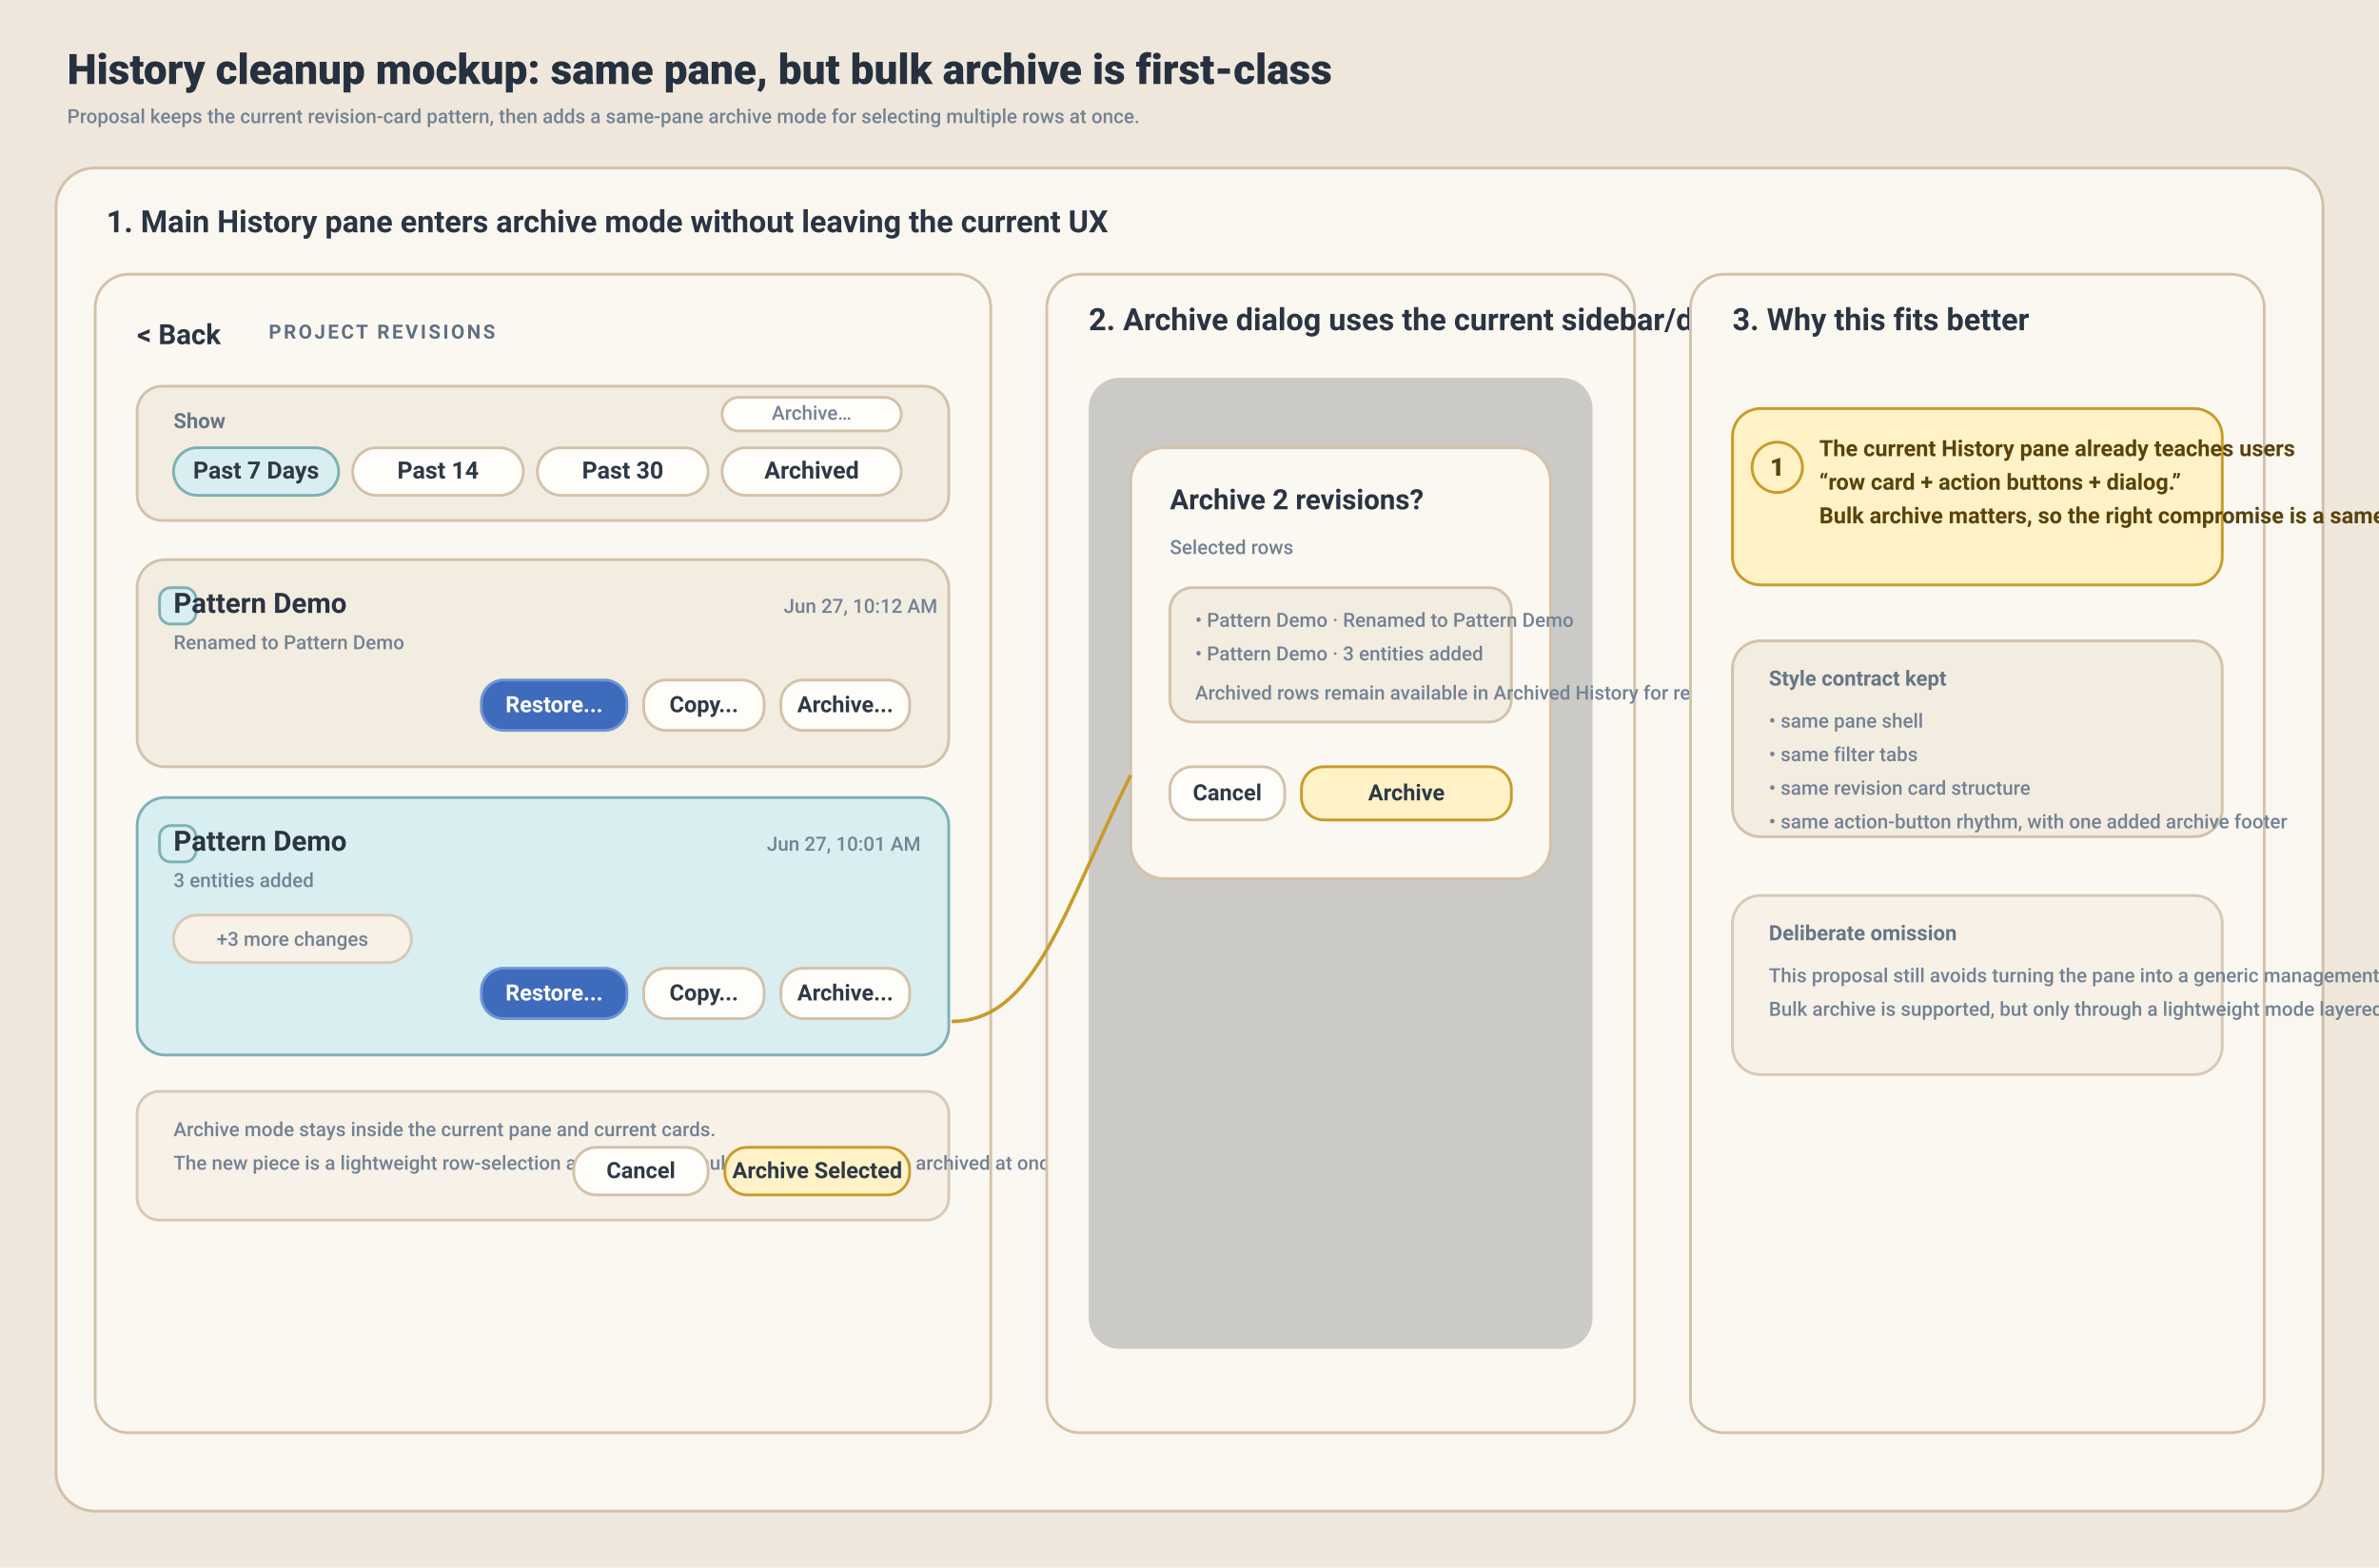
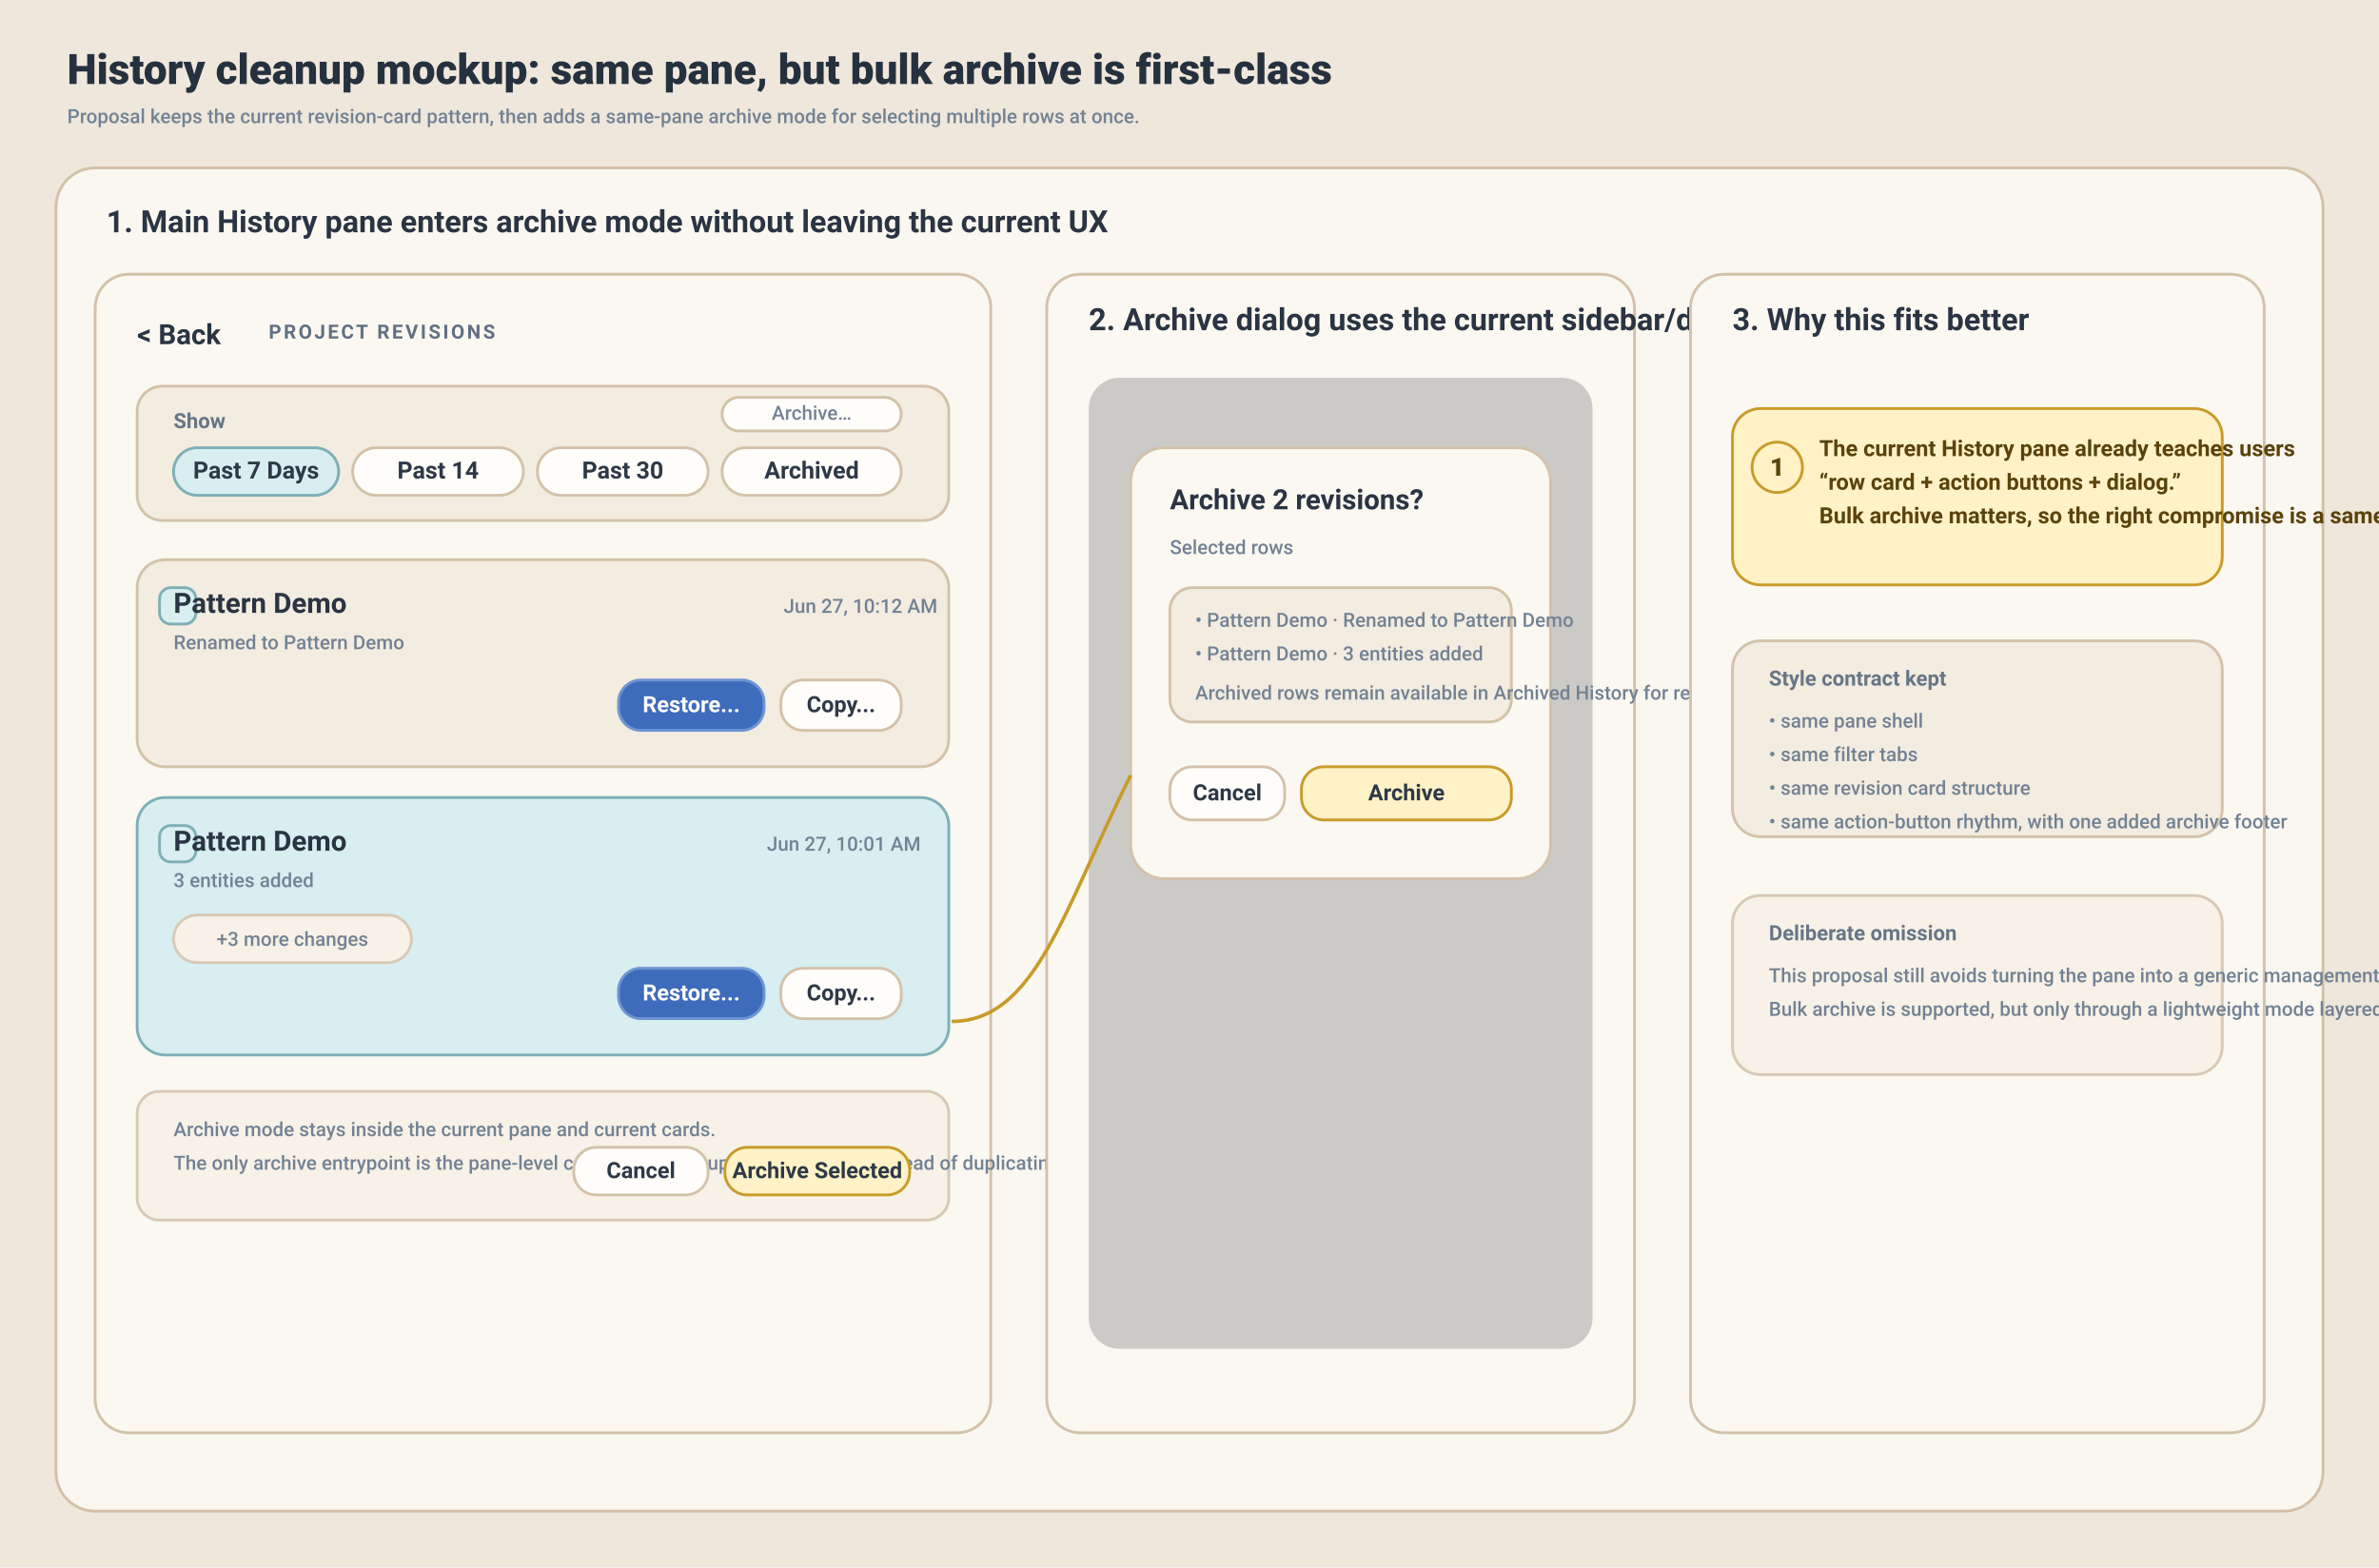
<svg xmlns="http://www.w3.org/2000/svg" width="1700" height="1120" viewBox="0 0 1700 1120">
  <defs>
    <style>
      .bg { fill: #efe7db; }
      .shell { fill: #faf7f1; stroke: #d2c1a9; stroke-width: 2; }
      .panel { fill: #fbf8f2; stroke: #d3c2aa; stroke-width: 2; }
      .panelSoft { fill: #f3ece0; stroke: #d3c2aa; stroke-width: 2; }
      .panelMuted { fill: #f7f1e7; stroke: #d8c9b6; stroke-width: 2; }
      .tabOn { fill: #d8eef0; stroke: #7db0b6; stroke-width: 2; }
      .tabOff { fill: #fffdfa; stroke: #d3c2aa; stroke-width: 2; }
      .btn { fill: #fffdfa; stroke: #d3c2aa; stroke-width: 2; }
      .btnBlue { fill: #3e6bbb; stroke: #6e94d4; stroke-width: 2; }
      .btnWarn { fill: #fff2c7; stroke: #c89b2a; stroke-width: 2; }
      .callout { fill: #fff2c7; stroke: #c89b2a; stroke-width: 2; }
      .line { stroke: #c89b2a; stroke-width: 2.5; fill: none; }
      .title { font: 800 30px ui-sans-serif, system-ui, -apple-system, Segoe UI, Roboto, Arial; fill: #26313f; }
      .section { font: 760 22px ui-sans-serif, system-ui, -apple-system, Segoe UI, Roboto, Arial; fill: #2a3442; }
      .h { font: 760 14px ui-sans-serif, system-ui, -apple-system, Segoe UI, Roboto, Arial; letter-spacing: .12em; fill: #607082; }
      .label { font: 650 15px ui-sans-serif, system-ui, -apple-system, Segoe UI, Roboto, Arial; fill: #667687; }
      .text { font: 620 17px ui-sans-serif, system-ui, -apple-system, Segoe UI, Roboto, Arial; fill: #2e3947; }
      .strong { font: 760 20px ui-sans-serif, system-ui, -apple-system, Segoe UI, Roboto, Arial; fill: #2a3442; }
      .small { font: 550 14px ui-sans-serif, system-ui, -apple-system, Segoe UI, Roboto, Arial; fill: #728294; }
      .btnTextLight { font: 700 16px ui-sans-serif, system-ui, -apple-system, Segoe UI, Roboto, Arial; fill: #ffffff; }
      .btnTextDark { font: 700 16px ui-sans-serif, system-ui, -apple-system, Segoe UI, Roboto, Arial; fill: #2e3947; }
      .callText { font: 620 16px ui-sans-serif, system-ui, -apple-system, Segoe UI, Roboto, Arial; fill: #5a430b; }
      .num { font: 800 18px ui-sans-serif, system-ui, -apple-system, Segoe UI, Roboto, Arial; fill: #5a430b; }
      .overlay { fill: rgba(34, 39, 46, 0.22); }
    </style>
  </defs>
  <rect class="bg" width="1700" height="1120" />
  <text class="title" x="48" y="60">History cleanup mockup: same pane, but bulk archive is first-class</text>
  <text class="small" x="48" y="88">Proposal keeps the current revision-card pattern, then adds a same-pane archive mode for selecting multiple rows at once.</text>
  <rect class="shell" x="40" y="120" width="1620" height="960" rx="28" />
  <text class="section" x="76" y="166">1. Main History pane enters archive mode without leaving the current UX</text>
  <rect class="panel" x="68" y="196" width="640" height="828" rx="24" />
  <text class="strong" x="98" y="246">&lt; Back</text>
  <text class="h" x="192" y="242">PROJECT REVISIONS</text>
  <rect class="panelSoft" x="98" y="276" width="580" height="96" rx="18" />
  <text class="label" x="124" y="306">Show</text>
  <rect class="tabOn" x="124" y="320" width="118" height="34" rx="17" />
  <rect class="tabOff" x="252" y="320" width="122" height="34" rx="17" />
  <rect class="tabOff" x="384" y="320" width="122" height="34" rx="17" />
  <rect class="tabOff" x="516" y="320" width="128" height="34" rx="17" />
  <text class="text" x="183" y="342" text-anchor="middle">Past 7 Days</text>
  <text class="text" x="313" y="342" text-anchor="middle">Past 14</text>
  <text class="text" x="445" y="342" text-anchor="middle">Past 30</text>
  <text class="text" x="580" y="342" text-anchor="middle">Archived</text>
  <rect class="btn" x="516" y="284" width="128" height="24" rx="12" />
  <text class="small" x="580" y="300" text-anchor="middle">Archive…</text>
  <rect class="panelSoft" x="98" y="400" width="580" height="148" rx="20" />
  <rect class="tabOn" x="114" y="420" width="26" height="26" rx="8" />
  <text class="strong" x="124" y="438">Pattern Demo</text>
  <text class="small" x="124" y="464">Renamed to Pattern Demo</text>
  <text class="small" x="560" y="438">Jun 27, 10:12 AM</text>
-   <rect class="btnBlue" x="344" y="486" width="104" height="36" rx="16" />
-   <text class="btnTextLight" x="396" y="509" text-anchor="middle">Restore...</text>
-   <rect class="btn" x="460" y="486" width="86" height="36" rx="16" />
-   <text class="btnTextDark" x="503" y="509" text-anchor="middle">Copy...</text>
-   <rect class="btn" x="558" y="486" width="92" height="36" rx="16" />
-   <text class="btnTextDark" x="604" y="509" text-anchor="middle">Archive...</text>
+   <rect class="btnBlue" x="442" y="486" width="104" height="36" rx="16" />
+   <text class="btnTextLight" x="494" y="509" text-anchor="middle">Restore...</text>
+   <rect class="btn" x="558" y="486" width="86" height="36" rx="16" />
+   <text class="btnTextDark" x="601" y="509" text-anchor="middle">Copy...</text>
  <rect class="tabOn" x="98" y="570" width="580" height="184" rx="20" />
  <rect class="tabOn" x="114" y="590" width="26" height="26" rx="8" />
  <text class="strong" x="124" y="608">Pattern Demo</text>
  <text class="small" x="124" y="634">3 entities added</text>
  <text class="small" x="548" y="608">Jun 27, 10:01 AM</text>
  <rect class="panelMuted" x="124" y="654" width="170" height="34" rx="17" />
  <text class="small" x="209" y="676" text-anchor="middle">+3 more changes</text>
-   <rect class="btnBlue" x="344" y="692" width="104" height="36" rx="16" />
-   <text class="btnTextLight" x="396" y="715" text-anchor="middle">Restore...</text>
-   <rect class="btn" x="460" y="692" width="86" height="36" rx="16" />
-   <text class="btnTextDark" x="503" y="715" text-anchor="middle">Copy...</text>
-   <rect class="btn" x="558" y="692" width="92" height="36" rx="16" />
-   <text class="btnTextDark" x="604" y="715" text-anchor="middle">Archive...</text>
+   <rect class="btnBlue" x="442" y="692" width="104" height="36" rx="16" />
+   <text class="btnTextLight" x="494" y="715" text-anchor="middle">Restore...</text>
+   <rect class="btn" x="558" y="692" width="86" height="36" rx="16" />
+   <text class="btnTextDark" x="601" y="715" text-anchor="middle">Copy...</text>
  <rect class="panelMuted" x="98" y="780" width="580" height="92" rx="16" />
  <text class="small" x="124" y="812">Archive mode stays inside the current pane and current cards.</text>
-   <text class="small" x="124" y="836">The new piece is a lightweight row-selection affordance so multiple revisions can be archived at once.</text>
+   <text class="small" x="124" y="836">The only archive entrypoint is the pane-level control, so cleanup stays bulk-first instead of duplicating row actions.</text>
  <rect class="btn" x="410" y="820" width="96" height="34" rx="16" />
  <text class="btnTextDark" x="458" y="842" text-anchor="middle">Cancel</text>
  <rect class="btnWarn" x="518" y="820" width="132" height="34" rx="16" />
  <text class="btnTextDark" x="584" y="842" text-anchor="middle">Archive Selected</text>
  <rect class="panel" x="748" y="196" width="420" height="828" rx="24" />
  <text class="section" x="778" y="236">2. Archive dialog uses the current sidebar/dialog language</text>
  <rect class="overlay" x="778" y="270" width="360" height="694" rx="22" />
  <rect class="panel" x="808" y="320" width="300" height="308" rx="24" />
  <text class="strong" x="836" y="364">Archive 2 revisions?</text>
  <text class="small" x="836" y="396">Selected rows</text>
  <rect class="panelSoft" x="836" y="420" width="244" height="96" rx="16" />
  <text class="small" x="854" y="448">• Pattern Demo · Renamed to Pattern Demo</text>
  <text class="small" x="854" y="472">• Pattern Demo · 3 entities added</text>
  <text class="small" x="854" y="500">Archived rows remain available in Archived History for restore or copy.</text>
  <rect class="btn" x="836" y="548" width="82" height="38" rx="16" />
  <text class="btnTextDark" x="877" y="572" text-anchor="middle">Cancel</text>
  <rect class="btnWarn" x="930" y="548" width="150" height="38" rx="16" />
  <text class="btnTextDark" x="1005" y="572" text-anchor="middle">Archive</text>
  <rect class="panel" x="1208" y="196" width="410" height="828" rx="24" />
  <text class="section" x="1238" y="236">3. Why this fits better</text>
  <rect class="callout" x="1238" y="292" width="350" height="126" rx="20" />
  <circle cx="1270" cy="334" r="18" fill="#fff2c7" stroke="#c89b2a" stroke-width="2" />
  <text class="num" x="1270" y="340" text-anchor="middle">1</text>
  <text class="callText" x="1300" y="326">The current History pane already teaches users</text>
  <text class="callText" x="1300" y="350">“row card + action buttons + dialog.”</text>
  <text class="callText" x="1300" y="374">Bulk archive matters, so the right compromise is a same-pane mode, not one-by-one cleanup.</text>
  <rect class="panelSoft" x="1238" y="458" width="350" height="140" rx="20" />
  <text class="label" x="1264" y="490">Style contract kept</text>
  <text class="small" x="1264" y="520">• same pane shell</text>
  <text class="small" x="1264" y="544">• same filter tabs</text>
  <text class="small" x="1264" y="568">• same revision card structure</text>
  <text class="small" x="1264" y="592">• same action-button rhythm, with one added archive footer</text>
  <rect class="panelMuted" x="1238" y="640" width="350" height="128" rx="20" />
  <text class="label" x="1264" y="672">Deliberate omission</text>
  <text class="small" x="1264" y="702">This proposal still avoids turning the pane into a generic management table.</text>
  <text class="small" x="1264" y="726">Bulk archive is supported, but only through a lightweight mode layered onto the existing history cards.</text>
  <path class="line" d="M680 730 C740 730, 760 650, 808 554" />
</svg>
